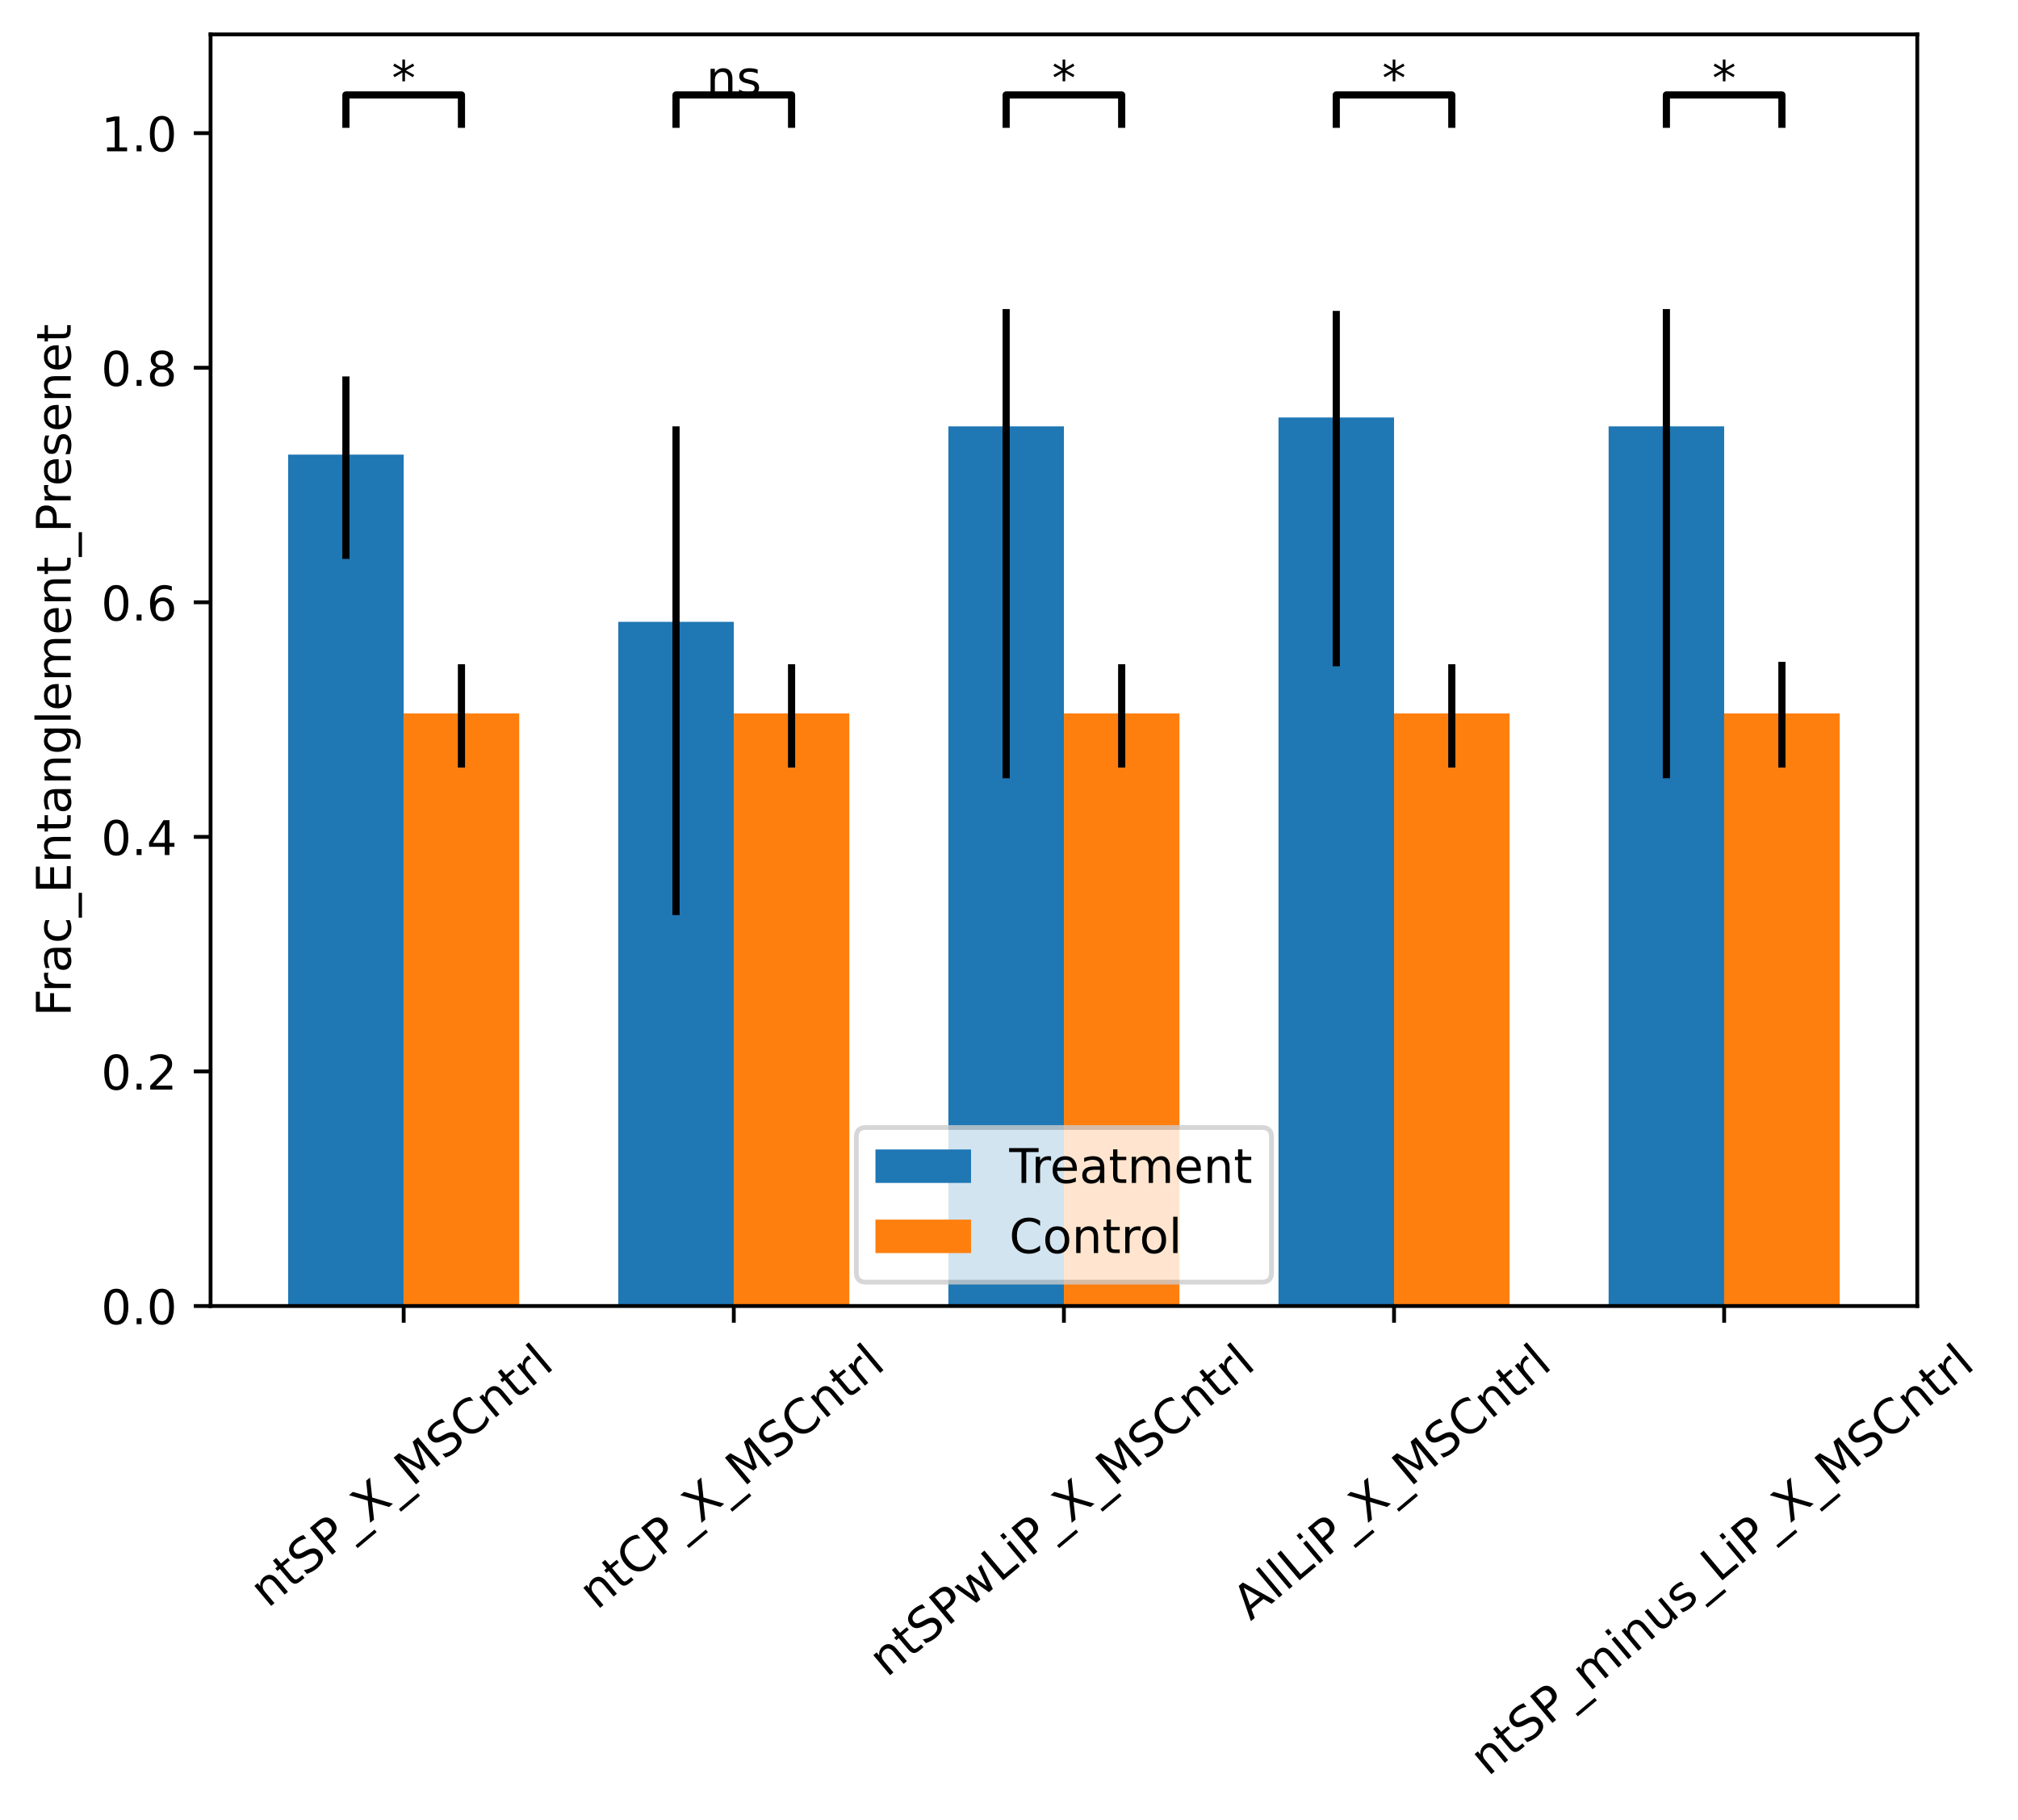
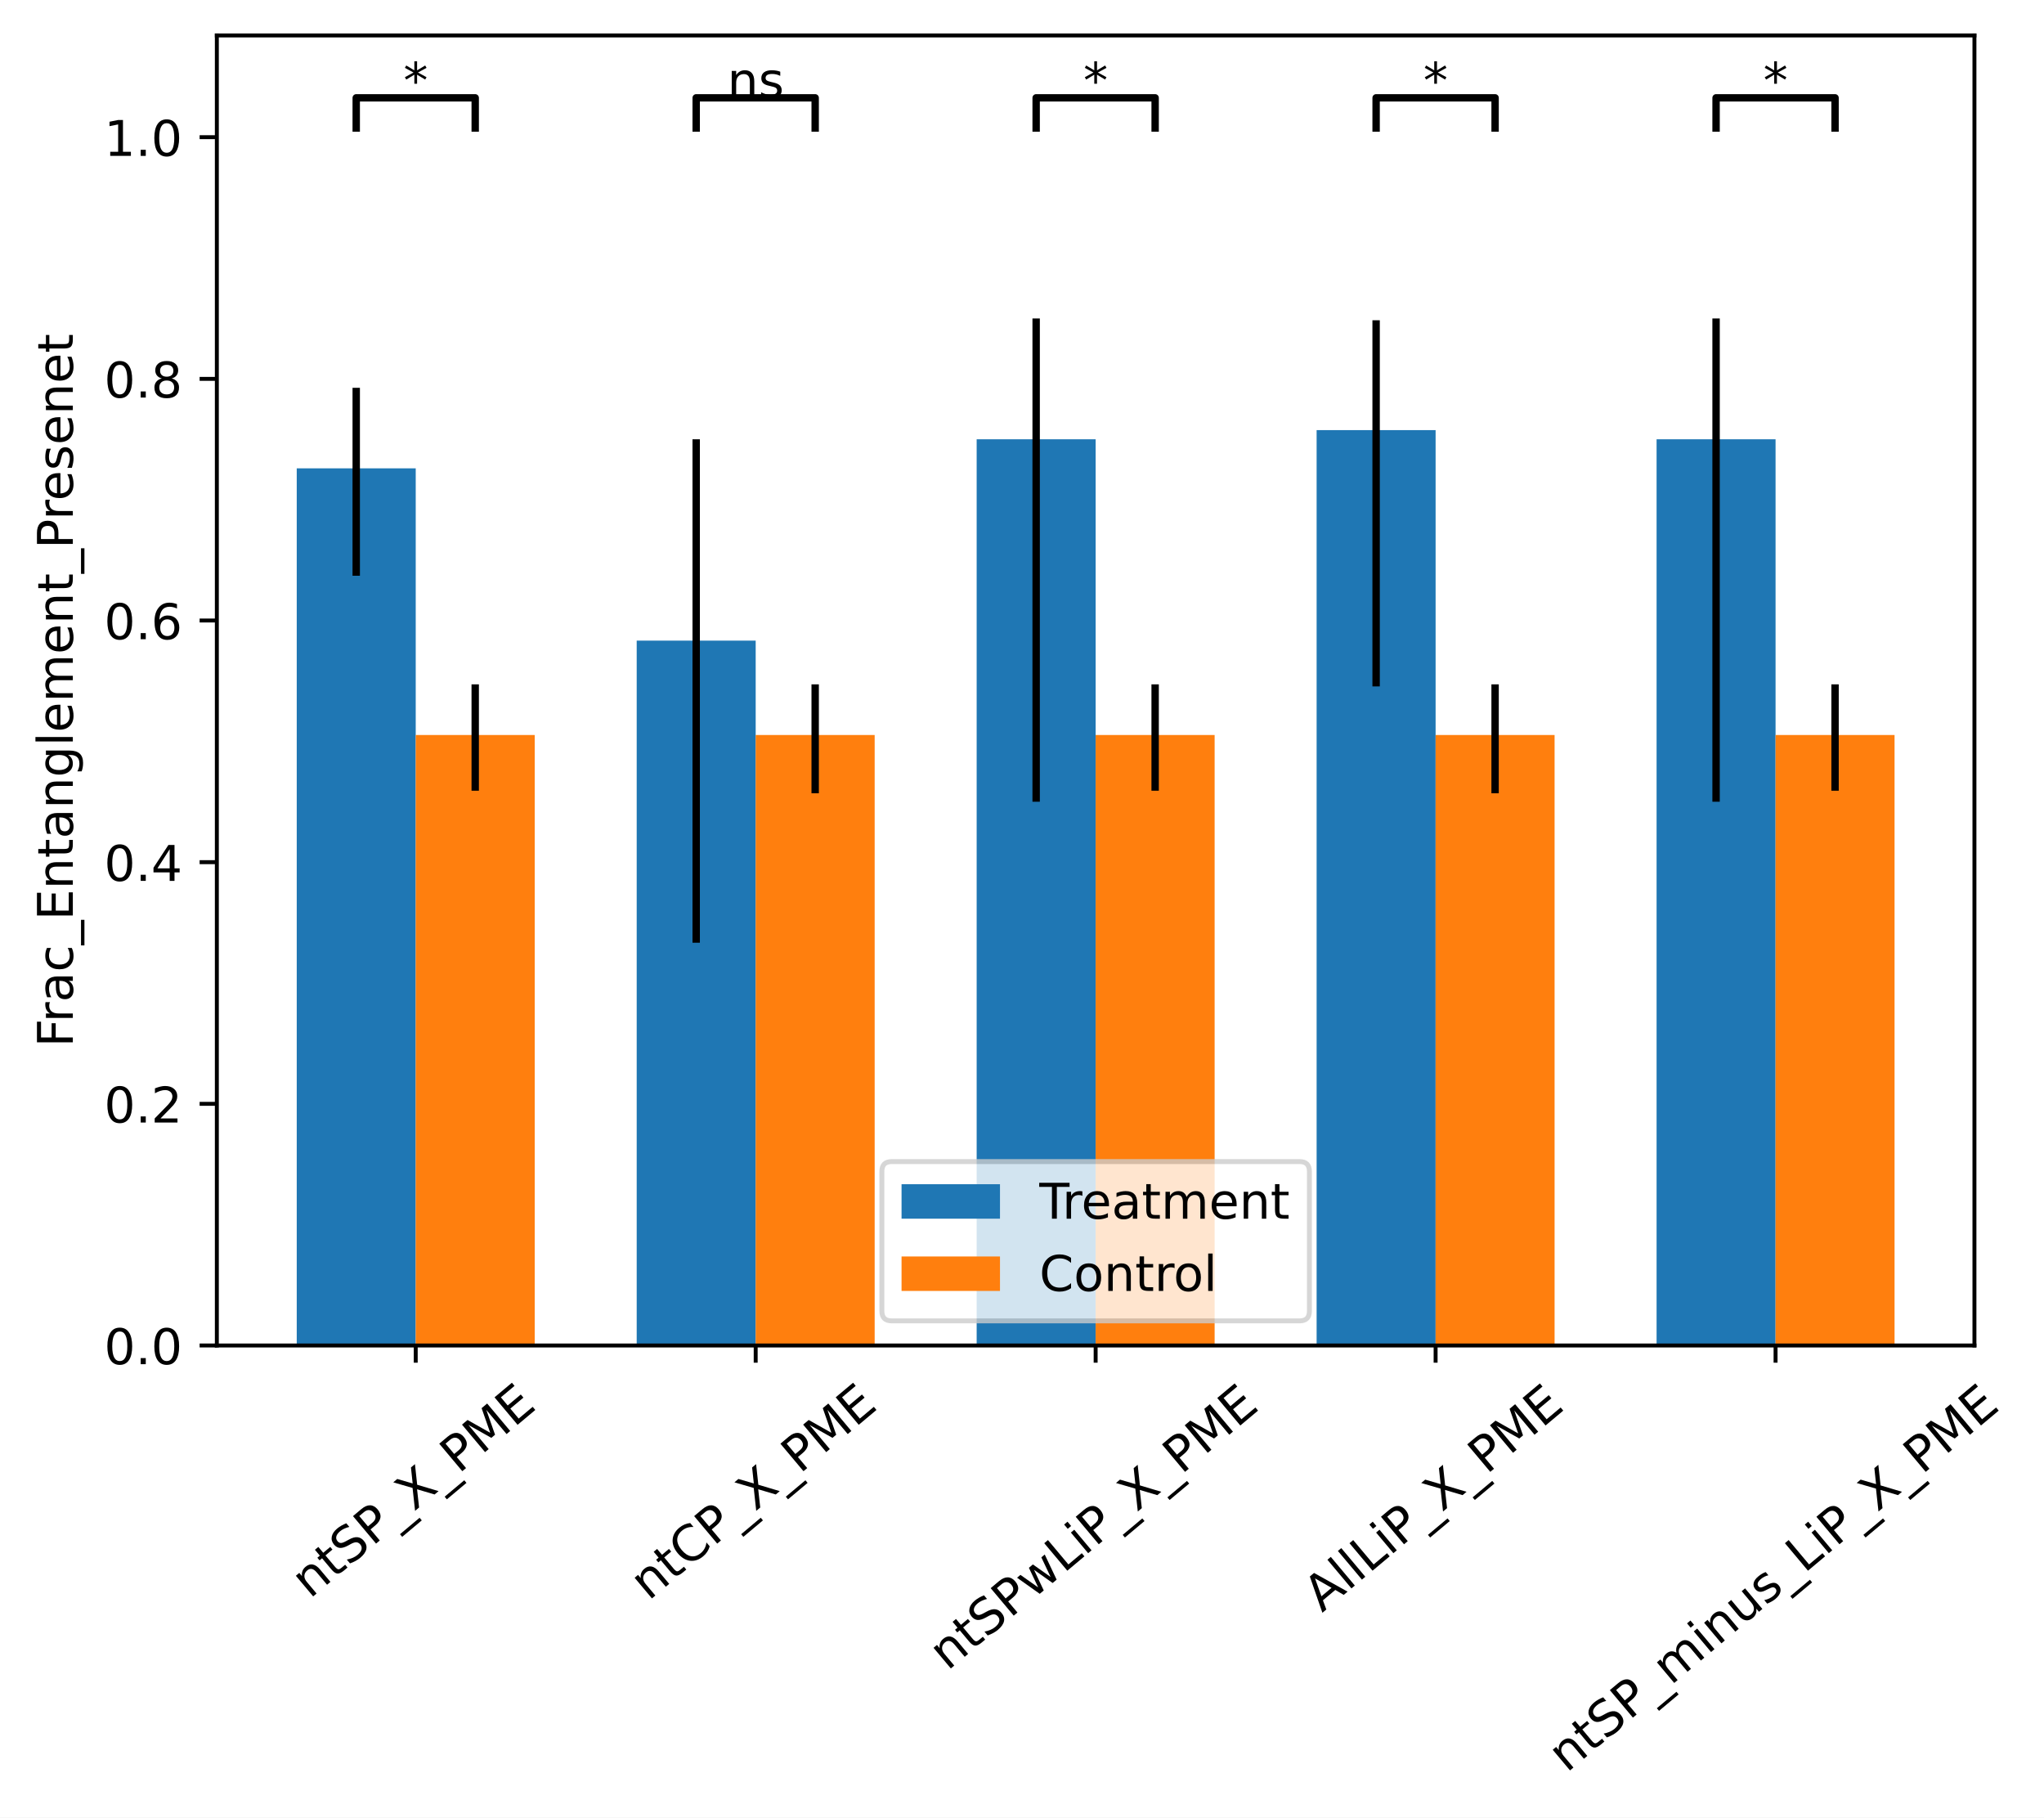
- <svg xmlns="http://www.w3.org/2000/svg" xmlns:xlink="http://www.w3.org/1999/xlink" width="422.256pt" height="380.871pt" viewBox="0 0 422.256 380.871" version="1.1">
+ <svg xmlns="http://www.w3.org/2000/svg" xmlns:xlink="http://www.w3.org/1999/xlink" width="415.312pt" height="369.217pt" viewBox="0 0 415.312 369.217" version="1.1">
  <defs>
    <style type="text/css">*{stroke-linejoin: round; stroke-linecap: butt}</style>
  </defs>
  <g id="figure_1">
    <g id="patch_1">
-       <path d="M 0 380.871  L 422.256 380.871  L 422.256 -0  L 0 -0  z " style="fill: #ffffff" />
+       <path d="M 0 369.217  L 415.312 369.217  L 415.312 -0  L 0 -0  z " style="fill: #ffffff" />
    </g>
    <g id="axes_1">
      <g id="patch_2">
        <path d="M 44.059 273.312  L 401.179 273.312  L 401.179 7.2  L 44.059 7.2  z " style="fill: #ffffff" />
      </g>
      <g id="patch_3">
-         <path d="M 60.292 273.312  L 84.469 273.312  L 84.469 95.138  L 60.292 95.138  z " clip-path="url(#pf3974e6f4a)" style="fill: #1f77b4" />
+         <path d="M 60.292 273.312  L 84.469 273.312  L 84.469 95.138  L 60.292 95.138  z " clip-path="url(#p171997e75a)" style="fill: #1f77b4" />
      </g>
      <g id="patch_4">
-         <path d="M 129.368 273.312  L 153.544 273.312  L 153.544 130.136  L 129.368 130.136  z " clip-path="url(#pf3974e6f4a)" style="fill: #1f77b4" />
+         <path d="M 129.368 273.312  L 153.544 273.312  L 153.544 130.136  L 129.368 130.136  z " clip-path="url(#p171997e75a)" style="fill: #1f77b4" />
      </g>
      <g id="patch_5">
-         <path d="M 198.443 273.312  L 222.619 273.312  L 222.619 89.229  L 198.443 89.229  z " clip-path="url(#pf3974e6f4a)" style="fill: #1f77b4" />
+         <path d="M 198.443 273.312  L 222.619 273.312  L 222.619 89.229  L 198.443 89.229  z " clip-path="url(#p171997e75a)" style="fill: #1f77b4" />
      </g>
      <g id="patch_6">
-         <path d="M 267.518 273.312  L 291.695 273.312  L 291.695 87.369  L 267.518 87.369  z " clip-path="url(#pf3974e6f4a)" style="fill: #1f77b4" />
+         <path d="M 267.518 273.312  L 291.695 273.312  L 291.695 87.369  L 267.518 87.369  z " clip-path="url(#p171997e75a)" style="fill: #1f77b4" />
      </g>
      <g id="patch_7">
-         <path d="M 336.594 273.312  L 360.77 273.312  L 360.77 89.229  L 336.594 89.229  z " clip-path="url(#pf3974e6f4a)" style="fill: #1f77b4" />
+         <path d="M 336.594 273.312  L 360.77 273.312  L 360.77 89.229  L 336.594 89.229  z " clip-path="url(#p171997e75a)" style="fill: #1f77b4" />
      </g>
      <g id="patch_8">
-         <path d="M 84.469 273.312  L 108.645 273.312  L 108.645 149.303  L 84.469 149.303  z " clip-path="url(#pf3974e6f4a)" style="fill: #ff7f0e" />
+         <path d="M 84.469 273.312  L 108.645 273.312  L 108.645 149.303  L 84.469 149.303  z " clip-path="url(#p171997e75a)" style="fill: #ff7f0e" />
      </g>
      <g id="patch_9">
-         <path d="M 153.544 273.312  L 177.72 273.312  L 177.72 149.303  L 153.544 149.303  z " clip-path="url(#pf3974e6f4a)" style="fill: #ff7f0e" />
+         <path d="M 153.544 273.312  L 177.72 273.312  L 177.72 149.303  L 153.544 149.303  z " clip-path="url(#p171997e75a)" style="fill: #ff7f0e" />
      </g>
      <g id="patch_10">
-         <path d="M 222.619 273.312  L 246.796 273.312  L 246.796 149.303  L 222.619 149.303  z " clip-path="url(#pf3974e6f4a)" style="fill: #ff7f0e" />
+         <path d="M 222.619 273.312  L 246.796 273.312  L 246.796 149.303  L 222.619 149.303  z " clip-path="url(#p171997e75a)" style="fill: #ff7f0e" />
      </g>
      <g id="patch_11">
-         <path d="M 291.695 273.312  L 315.871 273.312  L 315.871 149.303  L 291.695 149.303  z " clip-path="url(#pf3974e6f4a)" style="fill: #ff7f0e" />
+         <path d="M 291.695 273.312  L 315.871 273.312  L 315.871 149.303  L 291.695 149.303  z " clip-path="url(#p171997e75a)" style="fill: #ff7f0e" />
      </g>
      <g id="patch_12">
-         <path d="M 360.77 273.312  L 384.947 273.312  L 384.947 149.303  L 360.77 149.303  z " clip-path="url(#pf3974e6f4a)" style="fill: #ff7f0e" />
+         <path d="M 360.77 273.312  L 384.947 273.312  L 384.947 149.303  L 360.77 149.303  z " clip-path="url(#p171997e75a)" style="fill: #ff7f0e" />
      </g>
      <g id="matplotlib.axis_1">
        <g id="xtick_1">
          <g id="line2d_1">
            <defs>
-               <path id="ma84f31029c" d="M 0 0  L 0 3.5  " style="stroke: #000000; stroke-width: 0.8" />
+               <path id="mabde49a57b" d="M 0 0  L 0 3.5  " style="stroke: #000000; stroke-width: 0.8" />
            </defs>
            <g>
-               <use xlink:href="#ma84f31029c" x="84.469" y="273.312" style="stroke: #000000; stroke-width: 0.8" />
+               <use xlink:href="#mabde49a57b" x="84.469" y="273.312" style="stroke: #000000; stroke-width: 0.8" />
            </g>
          </g>
          <g id="text_1">
-             <g transform="translate(56.05025 336.6508)rotate(-40)scale(0.1 -0.1)">
+             <g transform="translate(62.93758 324.862)rotate(-40)scale(0.1 -0.1)">
              <defs>
                <path id="DejaVuSans-6e" d="M 3513 2113  L 3513 0  L 2938 0  L 2938 2094  Q 2938 2591 2744 2837  Q 2550 3084 2163 3084  Q 1697 3084 1428 2787  Q 1159 2491 1159 1978  L 1159 0  L 581 0  L 581 3500  L 1159 3500  L 1159 2956  Q 1366 3272 1645 3428  Q 1925 3584 2291 3584  Q 2894 3584 3203 3211  Q 3513 2838 3513 2113  z " transform="scale(0.015625)" />
                <path id="DejaVuSans-74" d="M 1172 4494  L 1172 3500  L 2356 3500  L 2356 3053  L 1172 3053  L 1172 1153  Q 1172 725 1289 603  Q 1406 481 1766 481  L 2356 481  L 2356 0  L 1766 0  Q 1100 0 847 248  Q 594 497 594 1153  L 594 3053  L 172 3053  L 172 3500  L 594 3500  L 594 4494  L 1172 4494  z " transform="scale(0.015625)" />
                <path id="DejaVuSans-53" d="M 3425 4513  L 3425 3897  Q 3066 4069 2747 4153  Q 2428 4238 2131 4238  Q 1616 4238 1336 4038  Q 1056 3838 1056 3469  Q 1056 3159 1242 3001  Q 1428 2844 1947 2747  L 2328 2669  Q 3034 2534 3370 2195  Q 3706 1856 3706 1288  Q 3706 609 3251 259  Q 2797 -91 1919 -91  Q 1588 -91 1214 -16  Q 841 59 441 206  L 441 856  Q 825 641 1194 531  Q 1563 422 1919 422  Q 2459 422 2753 634  Q 3047 847 3047 1241  Q 3047 1584 2836 1778  Q 2625 1972 2144 2069  L 1759 2144  Q 1053 2284 737 2584  Q 422 2884 422 3419  Q 422 4038 858 4394  Q 1294 4750 2059 4750  Q 2388 4750 2728 4690  Q 3069 4631 3425 4513  z " transform="scale(0.015625)" />
                <path id="DejaVuSans-50" d="M 1259 4147  L 1259 2394  L 2053 2394  Q 2494 2394 2734 2622  Q 2975 2850 2975 3272  Q 2975 3691 2734 3919  Q 2494 4147 2053 4147  L 1259 4147  z M 628 4666  L 2053 4666  Q 2838 4666 3239 4311  Q 3641 3956 3641 3272  Q 3641 2581 3239 2228  Q 2838 1875 2053 1875  L 1259 1875  L 1259 0  L 628 0  L 628 4666  z " transform="scale(0.015625)" />
                <path id="DejaVuSans-5f" d="M 3263 -1063  L 3263 -1509  L -63 -1509  L -63 -1063  L 3263 -1063  z " transform="scale(0.015625)" />
                <path id="DejaVuSans-58" d="M 403 4666  L 1081 4666  L 2241 2931  L 3406 4666  L 4084 4666  L 2584 2425  L 4184 0  L 3506 0  L 2194 1984  L 872 0  L 191 0  L 1856 2491  L 403 4666  z " transform="scale(0.015625)" />
                <path id="DejaVuSans-4d" d="M 628 4666  L 1569 4666  L 2759 1491  L 3956 4666  L 4897 4666  L 4897 0  L 4281 0  L 4281 4097  L 3078 897  L 2444 897  L 1241 4097  L 1241 0  L 628 0  L 628 4666  z " transform="scale(0.015625)" />
-                 <path id="DejaVuSans-43" d="M 4122 4306  L 4122 3641  Q 3803 3938 3442 4084  Q 3081 4231 2675 4231  Q 1875 4231 1450 3742  Q 1025 3253 1025 2328  Q 1025 1406 1450 917  Q 1875 428 2675 428  Q 3081 428 3442 575  Q 3803 722 4122 1019  L 4122 359  Q 3791 134 3420 21  Q 3050 -91 2638 -91  Q 1578 -91 968 557  Q 359 1206 359 2328  Q 359 3453 968 4101  Q 1578 4750 2638 4750  Q 3056 4750 3426 4639  Q 3797 4528 4122 4306  z " transform="scale(0.015625)" />
-                 <path id="DejaVuSans-72" d="M 2631 2963  Q 2534 3019 2420 3045  Q 2306 3072 2169 3072  Q 1681 3072 1420 2755  Q 1159 2438 1159 1844  L 1159 0  L 581 0  L 581 3500  L 1159 3500  L 1159 2956  Q 1341 3275 1631 3429  Q 1922 3584 2338 3584  Q 2397 3584 2469 3576  Q 2541 3569 2628 3553  L 2631 2963  z " transform="scale(0.015625)" />
-                 <path id="DejaVuSans-6c" d="M 603 4863  L 1178 4863  L 1178 0  L 603 0  L 603 4863  z " transform="scale(0.015625)" />
+                 <path id="DejaVuSans-45" d="M 628 4666  L 3578 4666  L 3578 4134  L 1259 4134  L 1259 2753  L 3481 2753  L 3481 2222  L 1259 2222  L 1259 531  L 3634 531  L 3634 0  L 628 0  L 628 4666  z " transform="scale(0.015625)" />
              </defs>
              <use xlink:href="#DejaVuSans-6e" />
              <use xlink:href="#DejaVuSans-74" x="63.379" />
              <use xlink:href="#DejaVuSans-53" x="102.588" />
              <use xlink:href="#DejaVuSans-50" x="166.064" />
              <use xlink:href="#DejaVuSans-5f" x="226.367" />
              <use xlink:href="#DejaVuSans-58" x="276.367" />
              <use xlink:href="#DejaVuSans-5f" x="344.873" />
-               <use xlink:href="#DejaVuSans-4d" x="394.873" />
-               <use xlink:href="#DejaVuSans-53" x="481.152" />
-               <use xlink:href="#DejaVuSans-43" x="544.629" />
-               <use xlink:href="#DejaVuSans-6e" x="614.453" />
-               <use xlink:href="#DejaVuSans-74" x="677.832" />
-               <use xlink:href="#DejaVuSans-72" x="717.041" />
-               <use xlink:href="#DejaVuSans-6c" x="758.154" />
+               <use xlink:href="#DejaVuSans-50" x="394.873" />
+               <use xlink:href="#DejaVuSans-4d" x="455.176" />
+               <use xlink:href="#DejaVuSans-45" x="541.455" />
            </g>
          </g>
        </g>
        <g id="xtick_2">
          <g id="line2d_2">
            <g>
-               <use xlink:href="#ma84f31029c" x="153.544" y="273.312" style="stroke: #000000; stroke-width: 0.8" />
+               <use xlink:href="#mabde49a57b" x="153.544" y="273.312" style="stroke: #000000; stroke-width: 0.8" />
            </g>
          </g>
          <g id="text_2">
-             <g transform="translate(124.8827 337.0586)rotate(-40)scale(0.1 -0.1)">
+             <g transform="translate(131.77 325.2698)rotate(-40)scale(0.1 -0.1)">
+               <defs>
+                 <path id="DejaVuSans-43" d="M 4122 4306  L 4122 3641  Q 3803 3938 3442 4084  Q 3081 4231 2675 4231  Q 1875 4231 1450 3742  Q 1025 3253 1025 2328  Q 1025 1406 1450 917  Q 1875 428 2675 428  Q 3081 428 3442 575  Q 3803 722 4122 1019  L 4122 359  Q 3791 134 3420 21  Q 3050 -91 2638 -91  Q 1578 -91 968 557  Q 359 1206 359 2328  Q 359 3453 968 4101  Q 1578 4750 2638 4750  Q 3056 4750 3426 4639  Q 3797 4528 4122 4306  z " transform="scale(0.015625)" />
+               </defs>
              <use xlink:href="#DejaVuSans-6e" />
              <use xlink:href="#DejaVuSans-74" x="63.379" />
              <use xlink:href="#DejaVuSans-43" x="102.588" />
              <use xlink:href="#DejaVuSans-50" x="172.412" />
              <use xlink:href="#DejaVuSans-5f" x="232.715" />
              <use xlink:href="#DejaVuSans-58" x="282.715" />
              <use xlink:href="#DejaVuSans-5f" x="351.221" />
-               <use xlink:href="#DejaVuSans-4d" x="401.221" />
-               <use xlink:href="#DejaVuSans-53" x="487.5" />
-               <use xlink:href="#DejaVuSans-43" x="550.977" />
-               <use xlink:href="#DejaVuSans-6e" x="620.801" />
-               <use xlink:href="#DejaVuSans-74" x="684.18" />
-               <use xlink:href="#DejaVuSans-72" x="723.389" />
-               <use xlink:href="#DejaVuSans-6c" x="764.502" />
+               <use xlink:href="#DejaVuSans-50" x="401.221" />
+               <use xlink:href="#DejaVuSans-4d" x="461.523" />
+               <use xlink:href="#DejaVuSans-45" x="547.803" />
            </g>
          </g>
        </g>
        <g id="xtick_3">
          <g id="line2d_3">
            <g>
-               <use xlink:href="#ma84f31029c" x="222.619" y="273.312" style="stroke: #000000; stroke-width: 0.8" />
+               <use xlink:href="#mabde49a57b" x="222.619" y="273.312" style="stroke: #000000; stroke-width: 0.8" />
            </g>
          </g>
          <g id="text_3">
-             <g transform="translate(185.561 351.1507)rotate(-40)scale(0.1 -0.1)">
+             <g transform="translate(192.5051 339.4972)rotate(-40)scale(0.1 -0.1)">
              <defs>
                <path id="DejaVuSans-77" d="M 269 3500  L 844 3500  L 1563 769  L 2278 3500  L 2956 3500  L 3675 769  L 4391 3500  L 4966 3500  L 4050 0  L 3372 0  L 2619 2869  L 1863 0  L 1184 0  L 269 3500  z " transform="scale(0.015625)" />
                <path id="DejaVuSans-4c" d="M 628 4666  L 1259 4666  L 1259 531  L 3531 531  L 3531 0  L 628 0  L 628 4666  z " transform="scale(0.015625)" />
                <path id="DejaVuSans-69" d="M 603 3500  L 1178 3500  L 1178 0  L 603 0  L 603 3500  z M 603 4863  L 1178 4863  L 1178 4134  L 603 4134  L 603 4863  z " transform="scale(0.015625)" />
              </defs>
              <use xlink:href="#DejaVuSans-6e" />
              <use xlink:href="#DejaVuSans-74" x="63.379" />
              <use xlink:href="#DejaVuSans-53" x="102.588" />
              <use xlink:href="#DejaVuSans-50" x="166.064" />
              <use xlink:href="#DejaVuSans-77" x="226.367" />
              <use xlink:href="#DejaVuSans-4c" x="308.154" />
              <use xlink:href="#DejaVuSans-69" x="363.867" />
              <use xlink:href="#DejaVuSans-50" x="391.65" />
              <use xlink:href="#DejaVuSans-5f" x="451.953" />
              <use xlink:href="#DejaVuSans-58" x="501.953" />
              <use xlink:href="#DejaVuSans-5f" x="570.459" />
-               <use xlink:href="#DejaVuSans-4d" x="620.459" />
-               <use xlink:href="#DejaVuSans-53" x="706.738" />
-               <use xlink:href="#DejaVuSans-43" x="770.215" />
-               <use xlink:href="#DejaVuSans-6e" x="840.039" />
-               <use xlink:href="#DejaVuSans-74" x="903.418" />
-               <use xlink:href="#DejaVuSans-72" x="942.627" />
-               <use xlink:href="#DejaVuSans-6c" x="983.74" />
+               <use xlink:href="#DejaVuSans-50" x="620.459" />
+               <use xlink:href="#DejaVuSans-4d" x="680.762" />
+               <use xlink:href="#DejaVuSans-45" x="767.041" />
            </g>
          </g>
        </g>
        <g id="xtick_4">
          <g id="line2d_4">
            <g>
-               <use xlink:href="#ma84f31029c" x="291.695" y="273.312" style="stroke: #000000; stroke-width: 0.8" />
+               <use xlink:href="#mabde49a57b" x="291.695" y="273.312" style="stroke: #000000; stroke-width: 0.8" />
            </g>
          </g>
          <g id="text_4">
-             <g transform="translate(261.6906 339.3124)rotate(-40)scale(0.1 -0.1)">
+             <g transform="translate(268.6347 327.6588)rotate(-40)scale(0.1 -0.1)">
              <defs>
                <path id="DejaVuSans-41" d="M 2188 4044  L 1331 1722  L 3047 1722  L 2188 4044  z M 1831 4666  L 2547 4666  L 4325 0  L 3669 0  L 3244 1197  L 1141 1197  L 716 0  L 50 0  L 1831 4666  z " transform="scale(0.015625)" />
+                 <path id="DejaVuSans-6c" d="M 603 4863  L 1178 4863  L 1178 0  L 603 0  L 603 4863  z " transform="scale(0.015625)" />
              </defs>
              <use xlink:href="#DejaVuSans-41" />
              <use xlink:href="#DejaVuSans-6c" x="68.408" />
              <use xlink:href="#DejaVuSans-6c" x="96.191" />
              <use xlink:href="#DejaVuSans-4c" x="123.975" />
              <use xlink:href="#DejaVuSans-69" x="179.688" />
              <use xlink:href="#DejaVuSans-50" x="207.471" />
              <use xlink:href="#DejaVuSans-5f" x="267.773" />
              <use xlink:href="#DejaVuSans-58" x="317.773" />
              <use xlink:href="#DejaVuSans-5f" x="386.279" />
-               <use xlink:href="#DejaVuSans-4d" x="436.279" />
-               <use xlink:href="#DejaVuSans-53" x="522.559" />
-               <use xlink:href="#DejaVuSans-43" x="586.035" />
-               <use xlink:href="#DejaVuSans-6e" x="655.859" />
-               <use xlink:href="#DejaVuSans-74" x="719.238" />
-               <use xlink:href="#DejaVuSans-72" x="758.447" />
-               <use xlink:href="#DejaVuSans-6c" x="799.561" />
+               <use xlink:href="#DejaVuSans-50" x="436.279" />
+               <use xlink:href="#DejaVuSans-4d" x="496.582" />
+               <use xlink:href="#DejaVuSans-45" x="582.861" />
            </g>
          </g>
        </g>
        <g id="xtick_5">
          <g id="line2d_5">
            <g>
-               <use xlink:href="#ma84f31029c" x="360.77" y="273.312" style="stroke: #000000; stroke-width: 0.8" />
+               <use xlink:href="#mabde49a57b" x="360.77" y="273.312" style="stroke: #000000; stroke-width: 0.8" />
            </g>
          </g>
          <g id="text_5">
-             <g transform="translate(311.369 371.8645)rotate(-40)scale(0.1 -0.1)">
+             <g transform="translate(318.313 360.211)rotate(-40)scale(0.1 -0.1)">
              <defs>
                <path id="DejaVuSans-6d" d="M 3328 2828  Q 3544 3216 3844 3400  Q 4144 3584 4550 3584  Q 5097 3584 5394 3201  Q 5691 2819 5691 2113  L 5691 0  L 5113 0  L 5113 2094  Q 5113 2597 4934 2840  Q 4756 3084 4391 3084  Q 3944 3084 3684 2787  Q 3425 2491 3425 1978  L 3425 0  L 2847 0  L 2847 2094  Q 2847 2600 2669 2842  Q 2491 3084 2119 3084  Q 1678 3084 1418 2786  Q 1159 2488 1159 1978  L 1159 0  L 581 0  L 581 3500  L 1159 3500  L 1159 2956  Q 1356 3278 1631 3431  Q 1906 3584 2284 3584  Q 2666 3584 2933 3390  Q 3200 3197 3328 2828  z " transform="scale(0.015625)" />
                <path id="DejaVuSans-75" d="M 544 1381  L 544 3500  L 1119 3500  L 1119 1403  Q 1119 906 1312 657  Q 1506 409 1894 409  Q 2359 409 2629 706  Q 2900 1003 2900 1516  L 2900 3500  L 3475 3500  L 3475 0  L 2900 0  L 2900 538  Q 2691 219 2414 64  Q 2138 -91 1772 -91  Q 1169 -91 856 284  Q 544 659 544 1381  z M 1991 3584  L 1991 3584  z " transform="scale(0.015625)" />
                <path id="DejaVuSans-73" d="M 2834 3397  L 2834 2853  Q 2591 2978 2328 3040  Q 2066 3103 1784 3103  Q 1356 3103 1142 2972  Q 928 2841 928 2578  Q 928 2378 1081 2264  Q 1234 2150 1697 2047  L 1894 2003  Q 2506 1872 2764 1633  Q 3022 1394 3022 966  Q 3022 478 2636 193  Q 2250 -91 1575 -91  Q 1294 -91 989 -36  Q 684 19 347 128  L 347 722  Q 666 556 975 473  Q 1284 391 1588 391  Q 1994 391 2212 530  Q 2431 669 2431 922  Q 2431 1156 2273 1281  Q 2116 1406 1581 1522  L 1381 1569  Q 847 1681 609 1914  Q 372 2147 372 2553  Q 372 3047 722 3315  Q 1072 3584 1716 3584  Q 2034 3584 2315 3537  Q 2597 3491 2834 3397  z " transform="scale(0.015625)" />
              </defs>
              <use xlink:href="#DejaVuSans-6e" />
              <use xlink:href="#DejaVuSans-74" x="63.379" />
              <use xlink:href="#DejaVuSans-53" x="102.588" />
              <use xlink:href="#DejaVuSans-50" x="166.064" />
              <use xlink:href="#DejaVuSans-5f" x="226.367" />
              <use xlink:href="#DejaVuSans-6d" x="276.367" />
              <use xlink:href="#DejaVuSans-69" x="373.779" />
              <use xlink:href="#DejaVuSans-6e" x="401.562" />
              <use xlink:href="#DejaVuSans-75" x="464.941" />
              <use xlink:href="#DejaVuSans-73" x="528.32" />
              <use xlink:href="#DejaVuSans-5f" x="580.42" />
              <use xlink:href="#DejaVuSans-4c" x="630.42" />
              <use xlink:href="#DejaVuSans-69" x="686.133" />
              <use xlink:href="#DejaVuSans-50" x="713.916" />
              <use xlink:href="#DejaVuSans-5f" x="774.219" />
              <use xlink:href="#DejaVuSans-58" x="824.219" />
              <use xlink:href="#DejaVuSans-5f" x="892.725" />
-               <use xlink:href="#DejaVuSans-4d" x="942.725" />
-               <use xlink:href="#DejaVuSans-53" x="1029.004" />
-               <use xlink:href="#DejaVuSans-43" x="1092.48" />
-               <use xlink:href="#DejaVuSans-6e" x="1162.305" />
-               <use xlink:href="#DejaVuSans-74" x="1225.684" />
-               <use xlink:href="#DejaVuSans-72" x="1264.893" />
-               <use xlink:href="#DejaVuSans-6c" x="1306.006" />
+               <use xlink:href="#DejaVuSans-50" x="942.725" />
+               <use xlink:href="#DejaVuSans-4d" x="1003.027" />
+               <use xlink:href="#DejaVuSans-45" x="1089.307" />
            </g>
          </g>
        </g>
      </g>
      <g id="matplotlib.axis_2">
        <g id="ytick_1">
          <g id="line2d_6">
            <defs>
-               <path id="m7a49bbcb91" d="M 0 0  L -3.5 0  " style="stroke: #000000; stroke-width: 0.8" />
+               <path id="mbeaba728d7" d="M 0 0  L -3.5 0  " style="stroke: #000000; stroke-width: 0.8" />
            </defs>
            <g>
-               <use xlink:href="#m7a49bbcb91" x="44.059" y="273.312" style="stroke: #000000; stroke-width: 0.8" />
+               <use xlink:href="#mbeaba728d7" x="44.059" y="273.312" style="stroke: #000000; stroke-width: 0.8" />
            </g>
          </g>
          <g id="text_6">
            <g transform="translate(21.15625 277.1112)scale(0.1 -0.1)">
              <defs>
                <path id="DejaVuSans-30" d="M 2034 4250  Q 1547 4250 1301 3770  Q 1056 3291 1056 2328  Q 1056 1369 1301 889  Q 1547 409 2034 409  Q 2525 409 2770 889  Q 3016 1369 3016 2328  Q 3016 3291 2770 3770  Q 2525 4250 2034 4250  z M 2034 4750  Q 2819 4750 3233 4129  Q 3647 3509 3647 2328  Q 3647 1150 3233 529  Q 2819 -91 2034 -91  Q 1250 -91 836 529  Q 422 1150 422 2328  Q 422 3509 836 4129  Q 1250 4750 2034 4750  z " transform="scale(0.015625)" />
                <path id="DejaVuSans-2e" d="M 684 794  L 1344 794  L 1344 0  L 684 0  L 684 794  z " transform="scale(0.015625)" />
              </defs>
              <use xlink:href="#DejaVuSans-30" />
              <use xlink:href="#DejaVuSans-2e" x="63.623" />
              <use xlink:href="#DejaVuSans-30" x="95.41" />
            </g>
          </g>
        </g>
        <g id="ytick_2">
          <g id="line2d_7">
            <g>
-               <use xlink:href="#m7a49bbcb91" x="44.059" y="224.223" style="stroke: #000000; stroke-width: 0.8" />
+               <use xlink:href="#mbeaba728d7" x="44.059" y="224.223" style="stroke: #000000; stroke-width: 0.8" />
            </g>
          </g>
          <g id="text_7">
            <g transform="translate(21.15625 228.0223)scale(0.1 -0.1)">
              <defs>
                <path id="DejaVuSans-32" d="M 1228 531  L 3431 531  L 3431 0  L 469 0  L 469 531  Q 828 903 1448 1529  Q 2069 2156 2228 2338  Q 2531 2678 2651 2914  Q 2772 3150 2772 3378  Q 2772 3750 2511 3984  Q 2250 4219 1831 4219  Q 1534 4219 1204 4116  Q 875 4013 500 3803  L 500 4441  Q 881 4594 1212 4672  Q 1544 4750 1819 4750  Q 2544 4750 2975 4387  Q 3406 4025 3406 3419  Q 3406 3131 3298 2873  Q 3191 2616 2906 2266  Q 2828 2175 2409 1742  Q 1991 1309 1228 531  z " transform="scale(0.015625)" />
              </defs>
              <use xlink:href="#DejaVuSans-30" />
              <use xlink:href="#DejaVuSans-2e" x="63.623" />
              <use xlink:href="#DejaVuSans-32" x="95.41" />
            </g>
          </g>
        </g>
        <g id="ytick_3">
          <g id="line2d_8">
            <g>
-               <use xlink:href="#m7a49bbcb91" x="44.059" y="175.134" style="stroke: #000000; stroke-width: 0.8" />
+               <use xlink:href="#mbeaba728d7" x="44.059" y="175.134" style="stroke: #000000; stroke-width: 0.8" />
            </g>
          </g>
          <g id="text_8">
            <g transform="translate(21.15625 178.9334)scale(0.1 -0.1)">
              <defs>
                <path id="DejaVuSans-34" d="M 2419 4116  L 825 1625  L 2419 1625  L 2419 4116  z M 2253 4666  L 3047 4666  L 3047 1625  L 3713 1625  L 3713 1100  L 3047 1100  L 3047 0  L 2419 0  L 2419 1100  L 313 1100  L 313 1709  L 2253 4666  z " transform="scale(0.015625)" />
              </defs>
              <use xlink:href="#DejaVuSans-30" />
              <use xlink:href="#DejaVuSans-2e" x="63.623" />
              <use xlink:href="#DejaVuSans-34" x="95.41" />
            </g>
          </g>
        </g>
        <g id="ytick_4">
          <g id="line2d_9">
            <g>
-               <use xlink:href="#m7a49bbcb91" x="44.059" y="126.045" style="stroke: #000000; stroke-width: 0.8" />
+               <use xlink:href="#mbeaba728d7" x="44.059" y="126.045" style="stroke: #000000; stroke-width: 0.8" />
            </g>
          </g>
          <g id="text_9">
            <g transform="translate(21.15625 129.8445)scale(0.1 -0.1)">
              <defs>
                <path id="DejaVuSans-36" d="M 2113 2584  Q 1688 2584 1439 2293  Q 1191 2003 1191 1497  Q 1191 994 1439 701  Q 1688 409 2113 409  Q 2538 409 2786 701  Q 3034 994 3034 1497  Q 3034 2003 2786 2293  Q 2538 2584 2113 2584  z M 3366 4563  L 3366 3988  Q 3128 4100 2886 4159  Q 2644 4219 2406 4219  Q 1781 4219 1451 3797  Q 1122 3375 1075 2522  Q 1259 2794 1537 2939  Q 1816 3084 2150 3084  Q 2853 3084 3261 2657  Q 3669 2231 3669 1497  Q 3669 778 3244 343  Q 2819 -91 2113 -91  Q 1303 -91 875 529  Q 447 1150 447 2328  Q 447 3434 972 4092  Q 1497 4750 2381 4750  Q 2619 4750 2861 4703  Q 3103 4656 3366 4563  z " transform="scale(0.015625)" />
              </defs>
              <use xlink:href="#DejaVuSans-30" />
              <use xlink:href="#DejaVuSans-2e" x="63.623" />
              <use xlink:href="#DejaVuSans-36" x="95.41" />
            </g>
          </g>
        </g>
        <g id="ytick_5">
          <g id="line2d_10">
            <g>
-               <use xlink:href="#m7a49bbcb91" x="44.059" y="76.956" style="stroke: #000000; stroke-width: 0.8" />
+               <use xlink:href="#mbeaba728d7" x="44.059" y="76.956" style="stroke: #000000; stroke-width: 0.8" />
            </g>
          </g>
          <g id="text_10">
            <g transform="translate(21.15625 80.75565)scale(0.1 -0.1)">
              <defs>
                <path id="DejaVuSans-38" d="M 2034 2216  Q 1584 2216 1326 1975  Q 1069 1734 1069 1313  Q 1069 891 1326 650  Q 1584 409 2034 409  Q 2484 409 2743 651  Q 3003 894 3003 1313  Q 3003 1734 2745 1975  Q 2488 2216 2034 2216  z M 1403 2484  Q 997 2584 770 2862  Q 544 3141 544 3541  Q 544 4100 942 4425  Q 1341 4750 2034 4750  Q 2731 4750 3128 4425  Q 3525 4100 3525 3541  Q 3525 3141 3298 2862  Q 3072 2584 2669 2484  Q 3125 2378 3379 2068  Q 3634 1759 3634 1313  Q 3634 634 3220 271  Q 2806 -91 2034 -91  Q 1263 -91 848 271  Q 434 634 434 1313  Q 434 1759 690 2068  Q 947 2378 1403 2484  z M 1172 3481  Q 1172 3119 1398 2916  Q 1625 2713 2034 2713  Q 2441 2713 2670 2916  Q 2900 3119 2900 3481  Q 2900 3844 2670 4047  Q 2441 4250 2034 4250  Q 1625 4250 1398 4047  Q 1172 3844 1172 3481  z " transform="scale(0.015625)" />
              </defs>
              <use xlink:href="#DejaVuSans-30" />
              <use xlink:href="#DejaVuSans-2e" x="63.623" />
              <use xlink:href="#DejaVuSans-38" x="95.41" />
            </g>
          </g>
        </g>
        <g id="ytick_6">
          <g id="line2d_11">
            <g>
-               <use xlink:href="#m7a49bbcb91" x="44.059" y="27.868" style="stroke: #000000; stroke-width: 0.8" />
+               <use xlink:href="#mbeaba728d7" x="44.059" y="27.868" style="stroke: #000000; stroke-width: 0.8" />
            </g>
          </g>
          <g id="text_11">
            <g transform="translate(21.15625 31.66676)scale(0.1 -0.1)">
              <defs>
                <path id="DejaVuSans-31" d="M 794 531  L 1825 531  L 1825 4091  L 703 3866  L 703 4441  L 1819 4666  L 2450 4666  L 2450 531  L 3481 531  L 3481 0  L 794 0  L 794 531  z " transform="scale(0.015625)" />
              </defs>
              <use xlink:href="#DejaVuSans-31" />
              <use xlink:href="#DejaVuSans-2e" x="63.623" />
              <use xlink:href="#DejaVuSans-30" x="95.41" />
            </g>
          </g>
        </g>
        <g id="text_12">
          <g transform="translate(14.79844 212.7083)rotate(-90)scale(0.1 -0.1)">
            <defs>
              <path id="DejaVuSans-46" d="M 628 4666  L 3309 4666  L 3309 4134  L 1259 4134  L 1259 2759  L 3109 2759  L 3109 2228  L 1259 2228  L 1259 0  L 628 0  L 628 4666  z " transform="scale(0.015625)" />
+               <path id="DejaVuSans-72" d="M 2631 2963  Q 2534 3019 2420 3045  Q 2306 3072 2169 3072  Q 1681 3072 1420 2755  Q 1159 2438 1159 1844  L 1159 0  L 581 0  L 581 3500  L 1159 3500  L 1159 2956  Q 1341 3275 1631 3429  Q 1922 3584 2338 3584  Q 2397 3584 2469 3576  Q 2541 3569 2628 3553  L 2631 2963  z " transform="scale(0.015625)" />
              <path id="DejaVuSans-61" d="M 2194 1759  Q 1497 1759 1228 1600  Q 959 1441 959 1056  Q 959 750 1161 570  Q 1363 391 1709 391  Q 2188 391 2477 730  Q 2766 1069 2766 1631  L 2766 1759  L 2194 1759  z M 3341 1997  L 3341 0  L 2766 0  L 2766 531  Q 2569 213 2275 61  Q 1981 -91 1556 -91  Q 1019 -91 701 211  Q 384 513 384 1019  Q 384 1609 779 1909  Q 1175 2209 1959 2209  L 2766 2209  L 2766 2266  Q 2766 2663 2505 2880  Q 2244 3097 1772 3097  Q 1472 3097 1187 3025  Q 903 2953 641 2809  L 641 3341  Q 956 3463 1253 3523  Q 1550 3584 1831 3584  Q 2591 3584 2966 3190  Q 3341 2797 3341 1997  z " transform="scale(0.015625)" />
              <path id="DejaVuSans-63" d="M 3122 3366  L 3122 2828  Q 2878 2963 2633 3030  Q 2388 3097 2138 3097  Q 1578 3097 1268 2742  Q 959 2388 959 1747  Q 959 1106 1268 751  Q 1578 397 2138 397  Q 2388 397 2633 464  Q 2878 531 3122 666  L 3122 134  Q 2881 22 2623 -34  Q 2366 -91 2075 -91  Q 1284 -91 818 406  Q 353 903 353 1747  Q 353 2603 823 3093  Q 1294 3584 2113 3584  Q 2378 3584 2631 3529  Q 2884 3475 3122 3366  z " transform="scale(0.015625)" />
-               <path id="DejaVuSans-45" d="M 628 4666  L 3578 4666  L 3578 4134  L 1259 4134  L 1259 2753  L 3481 2753  L 3481 2222  L 1259 2222  L 1259 531  L 3634 531  L 3634 0  L 628 0  L 628 4666  z " transform="scale(0.015625)" />
              <path id="DejaVuSans-67" d="M 2906 1791  Q 2906 2416 2648 2759  Q 2391 3103 1925 3103  Q 1463 3103 1205 2759  Q 947 2416 947 1791  Q 947 1169 1205 825  Q 1463 481 1925 481  Q 2391 481 2648 825  Q 2906 1169 2906 1791  z M 3481 434  Q 3481 -459 3084 -895  Q 2688 -1331 1869 -1331  Q 1566 -1331 1297 -1286  Q 1028 -1241 775 -1147  L 775 -588  Q 1028 -725 1275 -790  Q 1522 -856 1778 -856  Q 2344 -856 2625 -561  Q 2906 -266 2906 331  L 2906 616  Q 2728 306 2450 153  Q 2172 0 1784 0  Q 1141 0 747 490  Q 353 981 353 1791  Q 353 2603 747 3093  Q 1141 3584 1784 3584  Q 2172 3584 2450 3431  Q 2728 3278 2906 2969  L 2906 3500  L 3481 3500  L 3481 434  z " transform="scale(0.015625)" />
              <path id="DejaVuSans-65" d="M 3597 1894  L 3597 1613  L 953 1613  Q 991 1019 1311 708  Q 1631 397 2203 397  Q 2534 397 2845 478  Q 3156 559 3463 722  L 3463 178  Q 3153 47 2828 -22  Q 2503 -91 2169 -91  Q 1331 -91 842 396  Q 353 884 353 1716  Q 353 2575 817 3079  Q 1281 3584 2069 3584  Q 2775 3584 3186 3129  Q 3597 2675 3597 1894  z M 3022 2063  Q 3016 2534 2758 2815  Q 2500 3097 2075 3097  Q 1594 3097 1305 2825  Q 1016 2553 972 2059  L 3022 2063  z " transform="scale(0.015625)" />
            </defs>
            <use xlink:href="#DejaVuSans-46" />
            <use xlink:href="#DejaVuSans-72" x="50.27" />
            <use xlink:href="#DejaVuSans-61" x="91.383" />
            <use xlink:href="#DejaVuSans-63" x="152.662" />
            <use xlink:href="#DejaVuSans-5f" x="207.643" />
            <use xlink:href="#DejaVuSans-45" x="257.643" />
            <use xlink:href="#DejaVuSans-6e" x="320.826" />
            <use xlink:href="#DejaVuSans-74" x="384.205" />
            <use xlink:href="#DejaVuSans-61" x="423.414" />
            <use xlink:href="#DejaVuSans-6e" x="484.693" />
            <use xlink:href="#DejaVuSans-67" x="548.072" />
            <use xlink:href="#DejaVuSans-6c" x="611.549" />
            <use xlink:href="#DejaVuSans-65" x="639.332" />
            <use xlink:href="#DejaVuSans-6d" x="700.855" />
            <use xlink:href="#DejaVuSans-65" x="798.268" />
            <use xlink:href="#DejaVuSans-6e" x="859.791" />
            <use xlink:href="#DejaVuSans-74" x="923.17" />
            <use xlink:href="#DejaVuSans-5f" x="962.379" />
            <use xlink:href="#DejaVuSans-50" x="1012.379" />
            <use xlink:href="#DejaVuSans-72" x="1070.932" />
            <use xlink:href="#DejaVuSans-65" x="1109.795" />
            <use xlink:href="#DejaVuSans-73" x="1171.318" />
            <use xlink:href="#DejaVuSans-65" x="1223.418" />
            <use xlink:href="#DejaVuSans-6e" x="1284.941" />
            <use xlink:href="#DejaVuSans-65" x="1348.32" />
            <use xlink:href="#DejaVuSans-74" x="1409.844" />
          </g>
        </g>
      </g>
      <g id="LineCollection_1">
-         <path d="M 72.38 116.955  L 72.38 78.775  " clip-path="url(#pf3974e6f4a)" style="fill: none; stroke: #000000; stroke-width: 1.5" />
-         <path d="M 141.456 191.497  L 141.456 89.229  " clip-path="url(#pf3974e6f4a)" style="fill: none; stroke: #000000; stroke-width: 1.5" />
-         <path d="M 210.531 162.862  L 210.531 64.684  " clip-path="url(#pf3974e6f4a)" style="fill: none; stroke: #000000; stroke-width: 1.5" />
-         <path d="M 279.607 139.433  L 279.607 65.056  " clip-path="url(#pf3974e6f4a)" style="fill: none; stroke: #000000; stroke-width: 1.5" />
-         <path d="M 348.682 162.862  L 348.682 64.684  " clip-path="url(#pf3974e6f4a)" style="fill: none; stroke: #000000; stroke-width: 1.5" />
+         <path d="M 72.38 116.955  L 72.38 78.775  " clip-path="url(#p171997e75a)" style="fill: none; stroke: #000000; stroke-width: 1.5" />
+         <path d="M 141.456 191.497  L 141.456 89.229  " clip-path="url(#p171997e75a)" style="fill: none; stroke: #000000; stroke-width: 1.5" />
+         <path d="M 210.531 162.862  L 210.531 64.684  " clip-path="url(#p171997e75a)" style="fill: none; stroke: #000000; stroke-width: 1.5" />
+         <path d="M 279.607 139.433  L 279.607 65.056  " clip-path="url(#p171997e75a)" style="fill: none; stroke: #000000; stroke-width: 1.5" />
+         <path d="M 348.682 162.862  L 348.682 64.684  " clip-path="url(#p171997e75a)" style="fill: none; stroke: #000000; stroke-width: 1.5" />
      </g>
      <g id="LineCollection_2">
-         <path d="M 96.557 160.624  L 96.557 139.012  " clip-path="url(#pf3974e6f4a)" style="fill: none; stroke: #000000; stroke-width: 1.5" />
-         <path d="M 165.632 160.624  L 165.632 139.012  " clip-path="url(#pf3974e6f4a)" style="fill: none; stroke: #000000; stroke-width: 1.5" />
-         <path d="M 234.708 160.624  L 234.708 139.012  " clip-path="url(#pf3974e6f4a)" style="fill: none; stroke: #000000; stroke-width: 1.5" />
-         <path d="M 303.783 160.624  L 303.783 139.012  " clip-path="url(#pf3974e6f4a)" style="fill: none; stroke: #000000; stroke-width: 1.5" />
-         <path d="M 372.858 160.624  L 372.858 138.498  " clip-path="url(#pf3974e6f4a)" style="fill: none; stroke: #000000; stroke-width: 1.5" />
+         <path d="M 96.557 160.624  L 96.557 139.012  " clip-path="url(#p171997e75a)" style="fill: none; stroke: #000000; stroke-width: 1.5" />
+         <path d="M 165.632 161.138  L 165.632 139.012  " clip-path="url(#p171997e75a)" style="fill: none; stroke: #000000; stroke-width: 1.5" />
+         <path d="M 234.708 160.624  L 234.708 139.012  " clip-path="url(#p171997e75a)" style="fill: none; stroke: #000000; stroke-width: 1.5" />
+         <path d="M 303.783 161.138  L 303.783 139.012  " clip-path="url(#p171997e75a)" style="fill: none; stroke: #000000; stroke-width: 1.5" />
+         <path d="M 372.858 160.624  L 372.858 139.012  " clip-path="url(#p171997e75a)" style="fill: none; stroke: #000000; stroke-width: 1.5" />
      </g>
      <g id="line2d_12">
-         <path d="M 72.38 26.008  L 72.38 19.872  L 96.557 19.872  L 96.557 26.008  " clip-path="url(#pf3974e6f4a)" style="fill: none; stroke: #000000; stroke-width: 1.5; stroke-linecap: square" />
+         <path d="M 72.38 26.008  L 72.38 19.872  L 96.557 19.872  L 96.557 26.008  " clip-path="url(#p171997e75a)" style="fill: none; stroke: #000000; stroke-width: 1.5; stroke-linecap: square" />
      </g>
      <g id="line2d_13">
-         <path d="M 141.456 26.008  L 141.456 19.872  L 165.632 19.872  L 165.632 26.008  " clip-path="url(#pf3974e6f4a)" style="fill: none; stroke: #000000; stroke-width: 1.5; stroke-linecap: square" />
+         <path d="M 141.456 26.008  L 141.456 19.872  L 165.632 19.872  L 165.632 26.008  " clip-path="url(#p171997e75a)" style="fill: none; stroke: #000000; stroke-width: 1.5; stroke-linecap: square" />
      </g>
      <g id="line2d_14">
-         <path d="M 210.531 26.008  L 210.531 19.872  L 234.708 19.872  L 234.708 26.008  " clip-path="url(#pf3974e6f4a)" style="fill: none; stroke: #000000; stroke-width: 1.5; stroke-linecap: square" />
+         <path d="M 210.531 26.008  L 210.531 19.872  L 234.708 19.872  L 234.708 26.008  " clip-path="url(#p171997e75a)" style="fill: none; stroke: #000000; stroke-width: 1.5; stroke-linecap: square" />
      </g>
      <g id="line2d_15">
-         <path d="M 279.607 26.008  L 279.607 19.872  L 303.783 19.872  L 303.783 26.008  " clip-path="url(#pf3974e6f4a)" style="fill: none; stroke: #000000; stroke-width: 1.5; stroke-linecap: square" />
+         <path d="M 279.607 26.008  L 279.607 19.872  L 303.783 19.872  L 303.783 26.008  " clip-path="url(#p171997e75a)" style="fill: none; stroke: #000000; stroke-width: 1.5; stroke-linecap: square" />
      </g>
      <g id="line2d_16">
-         <path d="M 348.682 26.008  L 348.682 19.872  L 372.858 19.872  L 372.858 26.008  " clip-path="url(#pf3974e6f4a)" style="fill: none; stroke: #000000; stroke-width: 1.5; stroke-linecap: square" />
+         <path d="M 348.682 26.008  L 348.682 19.872  L 372.858 19.872  L 372.858 26.008  " clip-path="url(#p171997e75a)" style="fill: none; stroke: #000000; stroke-width: 1.5; stroke-linecap: square" />
      </g>
      <g id="patch_13">
        <path d="M 44.059 273.312  L 44.059 7.2  " style="fill: none; stroke: #000000; stroke-width: 0.8; stroke-linejoin: miter; stroke-linecap: square" />
      </g>
      <g id="patch_14">
        <path d="M 401.179 273.312  L 401.179 7.2  " style="fill: none; stroke: #000000; stroke-width: 0.8; stroke-linejoin: miter; stroke-linecap: square" />
      </g>
      <g id="patch_15">
        <path d="M 44.059 273.312  L 401.179 273.312  " style="fill: none; stroke: #000000; stroke-width: 0.8; stroke-linejoin: miter; stroke-linecap: square" />
      </g>
      <g id="patch_16">
        <path d="M 44.059 7.2  L 401.179 7.2  " style="fill: none; stroke: #000000; stroke-width: 0.8; stroke-linejoin: miter; stroke-linecap: square" />
      </g>
      <g id="text_13">
        <g transform="translate(81.9685 19.872)scale(0.1 -0.1)">
          <defs>
            <path id="DejaVuSans-2a" d="M 3009 3897  L 1888 3291  L 3009 2681  L 2828 2375  L 1778 3009  L 1778 1831  L 1422 1831  L 1422 3009  L 372 2375  L 191 2681  L 1313 3291  L 191 3897  L 372 4206  L 1422 3572  L 1422 4750  L 1778 4750  L 1778 3572  L 2828 4206  L 3009 3897  z " transform="scale(0.015625)" />
          </defs>
          <use xlink:href="#DejaVuSans-2a" />
        </g>
      </g>
      <g id="text_14">
        <g transform="translate(147.7705 19.872)scale(0.1 -0.1)">
          <use xlink:href="#DejaVuSans-6e" />
          <use xlink:href="#DejaVuSans-73" x="63.379" />
        </g>
      </g>
      <g id="text_15">
        <g transform="translate(220.1194 19.872)scale(0.1 -0.1)">
          <use xlink:href="#DejaVuSans-2a" />
        </g>
      </g>
      <g id="text_16">
        <g transform="translate(289.1948 19.872)scale(0.1 -0.1)">
          <use xlink:href="#DejaVuSans-2a" />
        </g>
      </g>
      <g id="text_17">
        <g transform="translate(358.2702 19.872)scale(0.1 -0.1)">
          <use xlink:href="#DejaVuSans-2a" />
        </g>
      </g>
      <g id="legend_1">
        <g id="patch_17">
          <path d="M 181.183 268.312  L 264.055 268.312  Q 266.055 268.312 266.055 266.312  L 266.055 237.956  Q 266.055 235.956 264.055 235.956  L 181.183 235.956  Q 179.183 235.956 179.183 237.956  L 179.183 266.312  Q 179.183 268.312 181.183 268.312  z " style="fill: #ffffff; opacity: 0.8; stroke: #cccccc; stroke-linejoin: miter" />
        </g>
        <g id="patch_18">
          <path d="M 183.183 247.554  L 203.183 247.554  L 203.183 240.554  L 183.183 240.554  z " style="fill: #1f77b4" />
        </g>
        <g id="text_18">
          <g transform="translate(211.1834 247.5542)scale(0.1 -0.1)">
            <defs>
              <path id="DejaVuSans-54" d="M -19 4666  L 3928 4666  L 3928 4134  L 2272 4134  L 2272 0  L 1638 0  L 1638 4134  L -19 4134  L -19 4666  z " transform="scale(0.015625)" />
            </defs>
            <use xlink:href="#DejaVuSans-54" />
            <use xlink:href="#DejaVuSans-72" x="46.334" />
            <use xlink:href="#DejaVuSans-65" x="85.197" />
            <use xlink:href="#DejaVuSans-61" x="146.721" />
            <use xlink:href="#DejaVuSans-74" x="208" />
            <use xlink:href="#DejaVuSans-6d" x="247.209" />
            <use xlink:href="#DejaVuSans-65" x="344.621" />
            <use xlink:href="#DejaVuSans-6e" x="406.145" />
            <use xlink:href="#DejaVuSans-74" x="469.523" />
          </g>
        </g>
        <g id="patch_19">
          <path d="M 183.183 262.232  L 203.183 262.232  L 203.183 255.232  L 183.183 255.232  z " style="fill: #ff7f0e" />
        </g>
        <g id="text_19">
          <g transform="translate(211.1834 262.2323)scale(0.1 -0.1)">
            <defs>
              <path id="DejaVuSans-6f" d="M 1959 3097  Q 1497 3097 1228 2736  Q 959 2375 959 1747  Q 959 1119 1226 758  Q 1494 397 1959 397  Q 2419 397 2687 759  Q 2956 1122 2956 1747  Q 2956 2369 2687 2733  Q 2419 3097 1959 3097  z M 1959 3584  Q 2709 3584 3137 3096  Q 3566 2609 3566 1747  Q 3566 888 3137 398  Q 2709 -91 1959 -91  Q 1206 -91 779 398  Q 353 888 353 1747  Q 353 2609 779 3096  Q 1206 3584 1959 3584  z " transform="scale(0.015625)" />
            </defs>
            <use xlink:href="#DejaVuSans-43" />
            <use xlink:href="#DejaVuSans-6f" x="69.824" />
            <use xlink:href="#DejaVuSans-6e" x="131.006" />
            <use xlink:href="#DejaVuSans-74" x="194.385" />
            <use xlink:href="#DejaVuSans-72" x="233.594" />
            <use xlink:href="#DejaVuSans-6f" x="272.457" />
            <use xlink:href="#DejaVuSans-6c" x="333.639" />
          </g>
        </g>
      </g>
    </g>
  </g>
  <defs>
-     <clipPath id="pf3974e6f4a">
+     <clipPath id="p171997e75a">
      <rect x="44.059" y="7.2" width="357.12" height="266.112" />
    </clipPath>
  </defs>
</svg>
